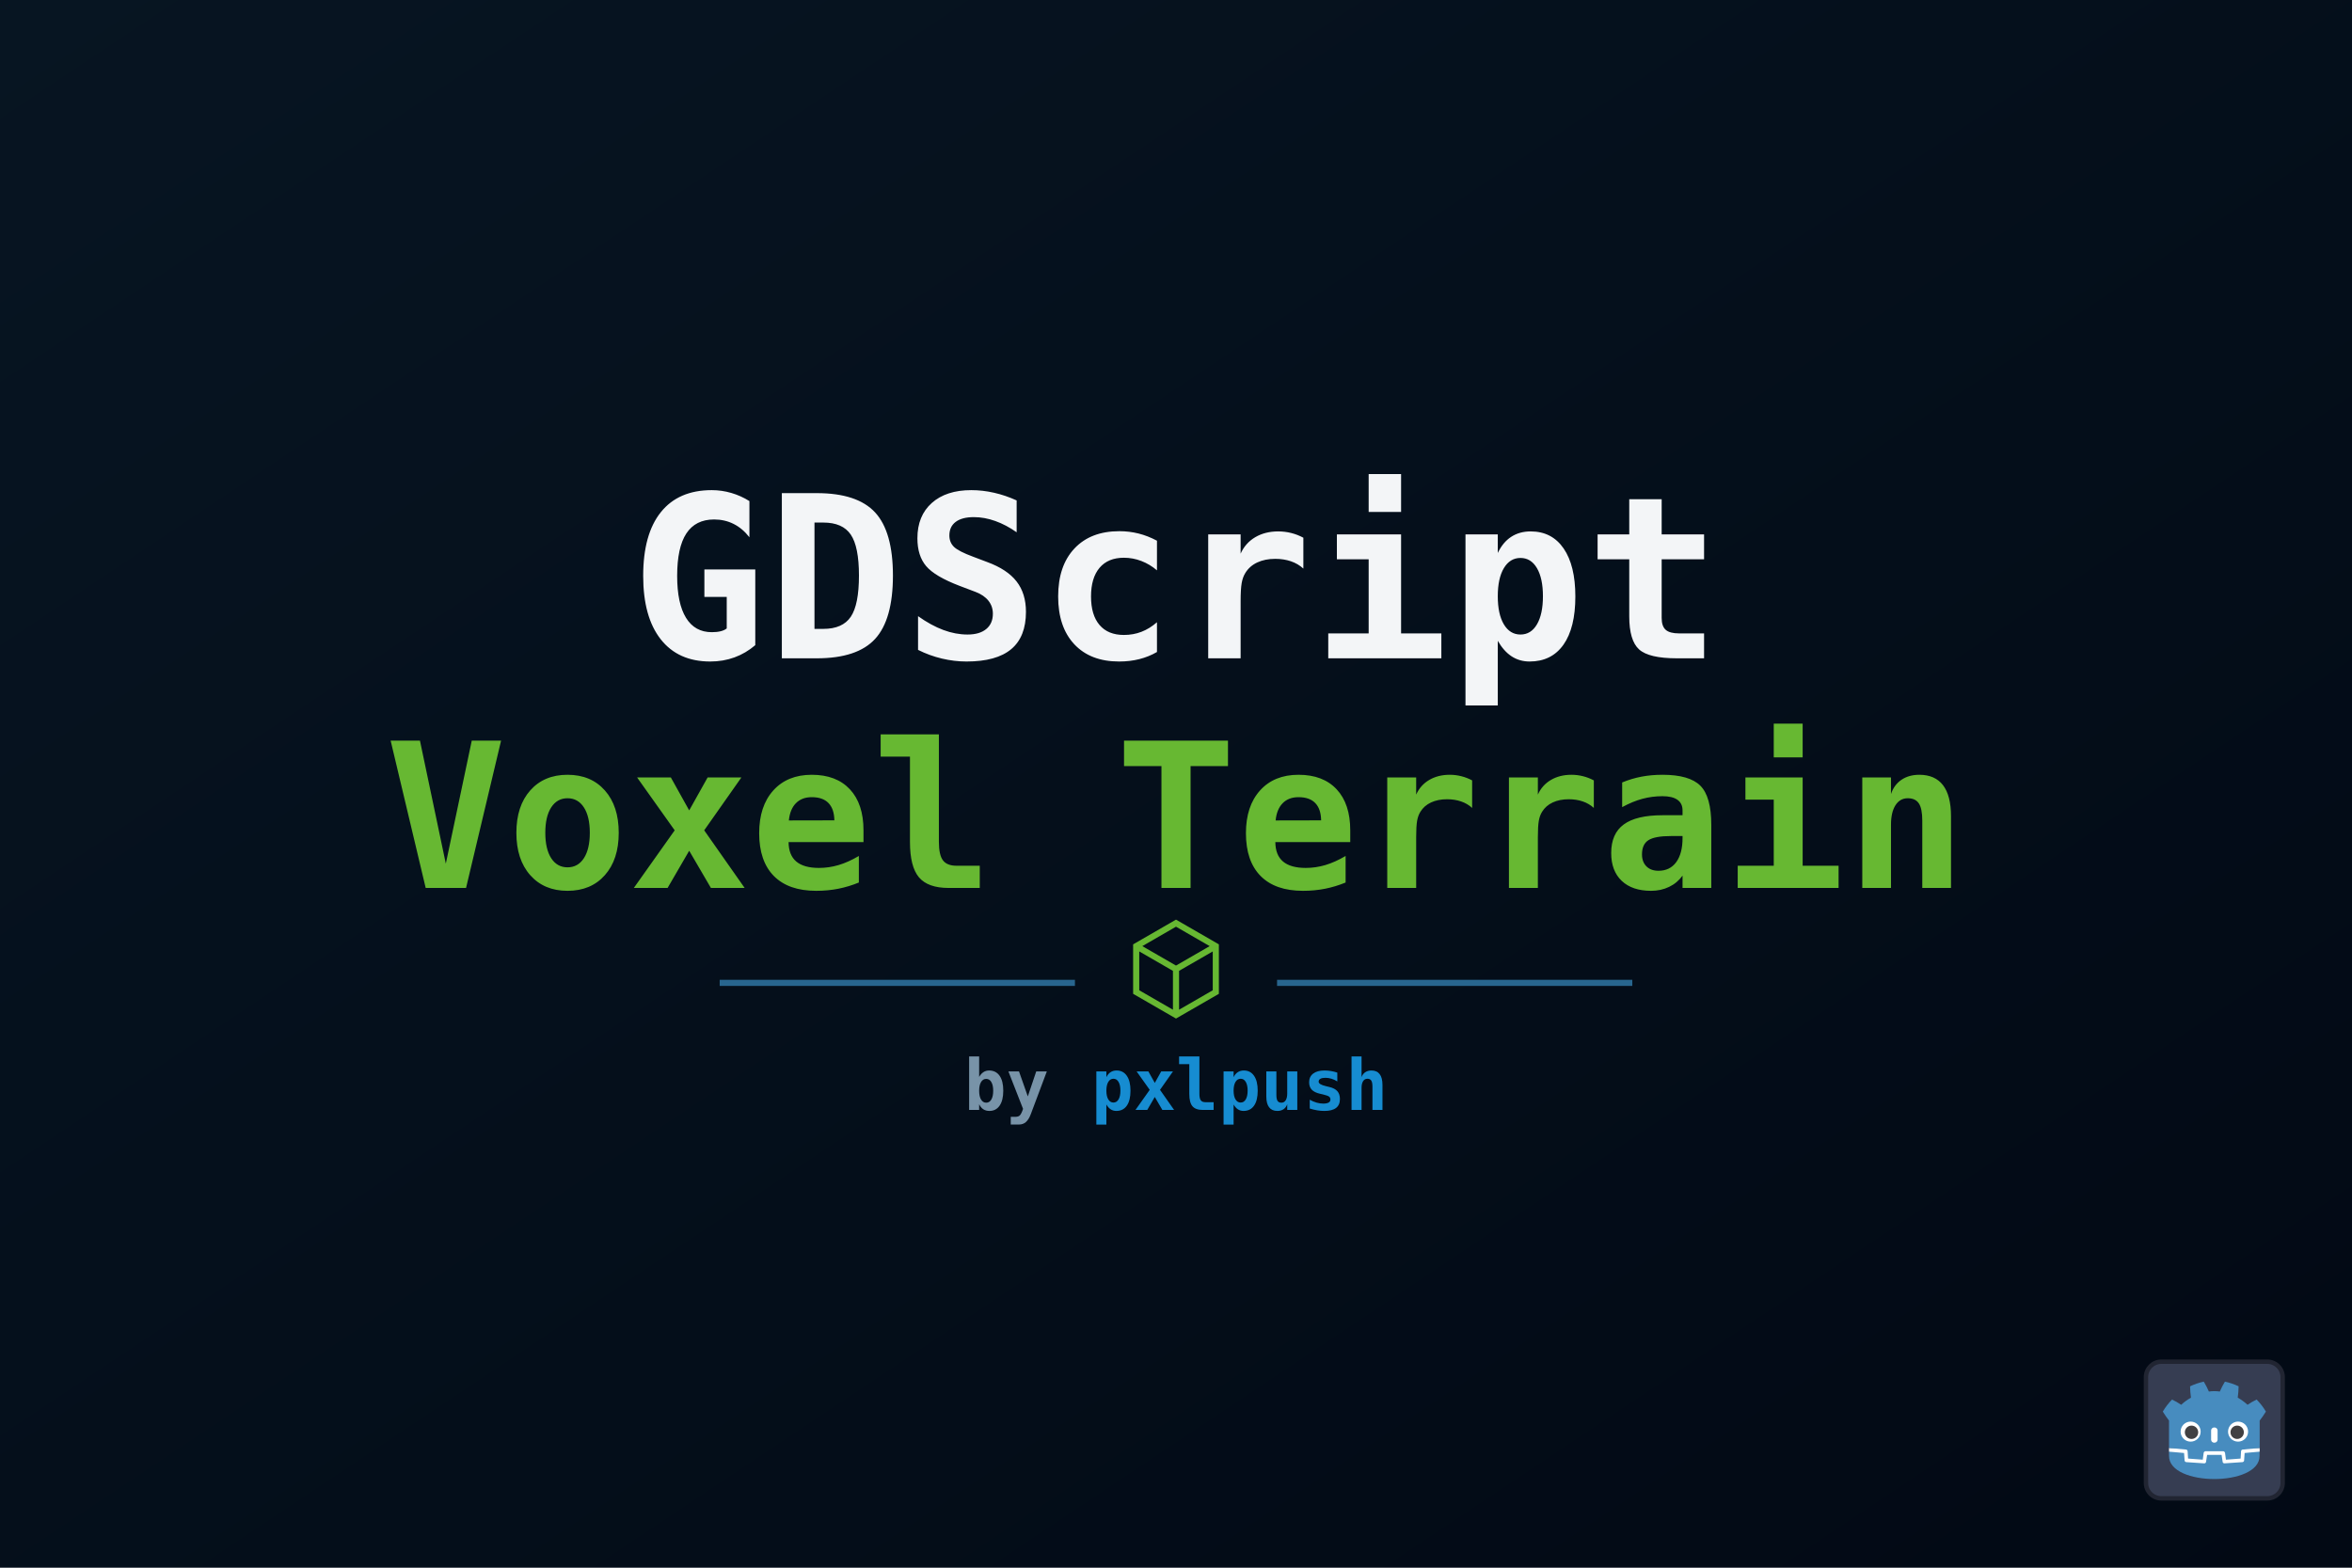
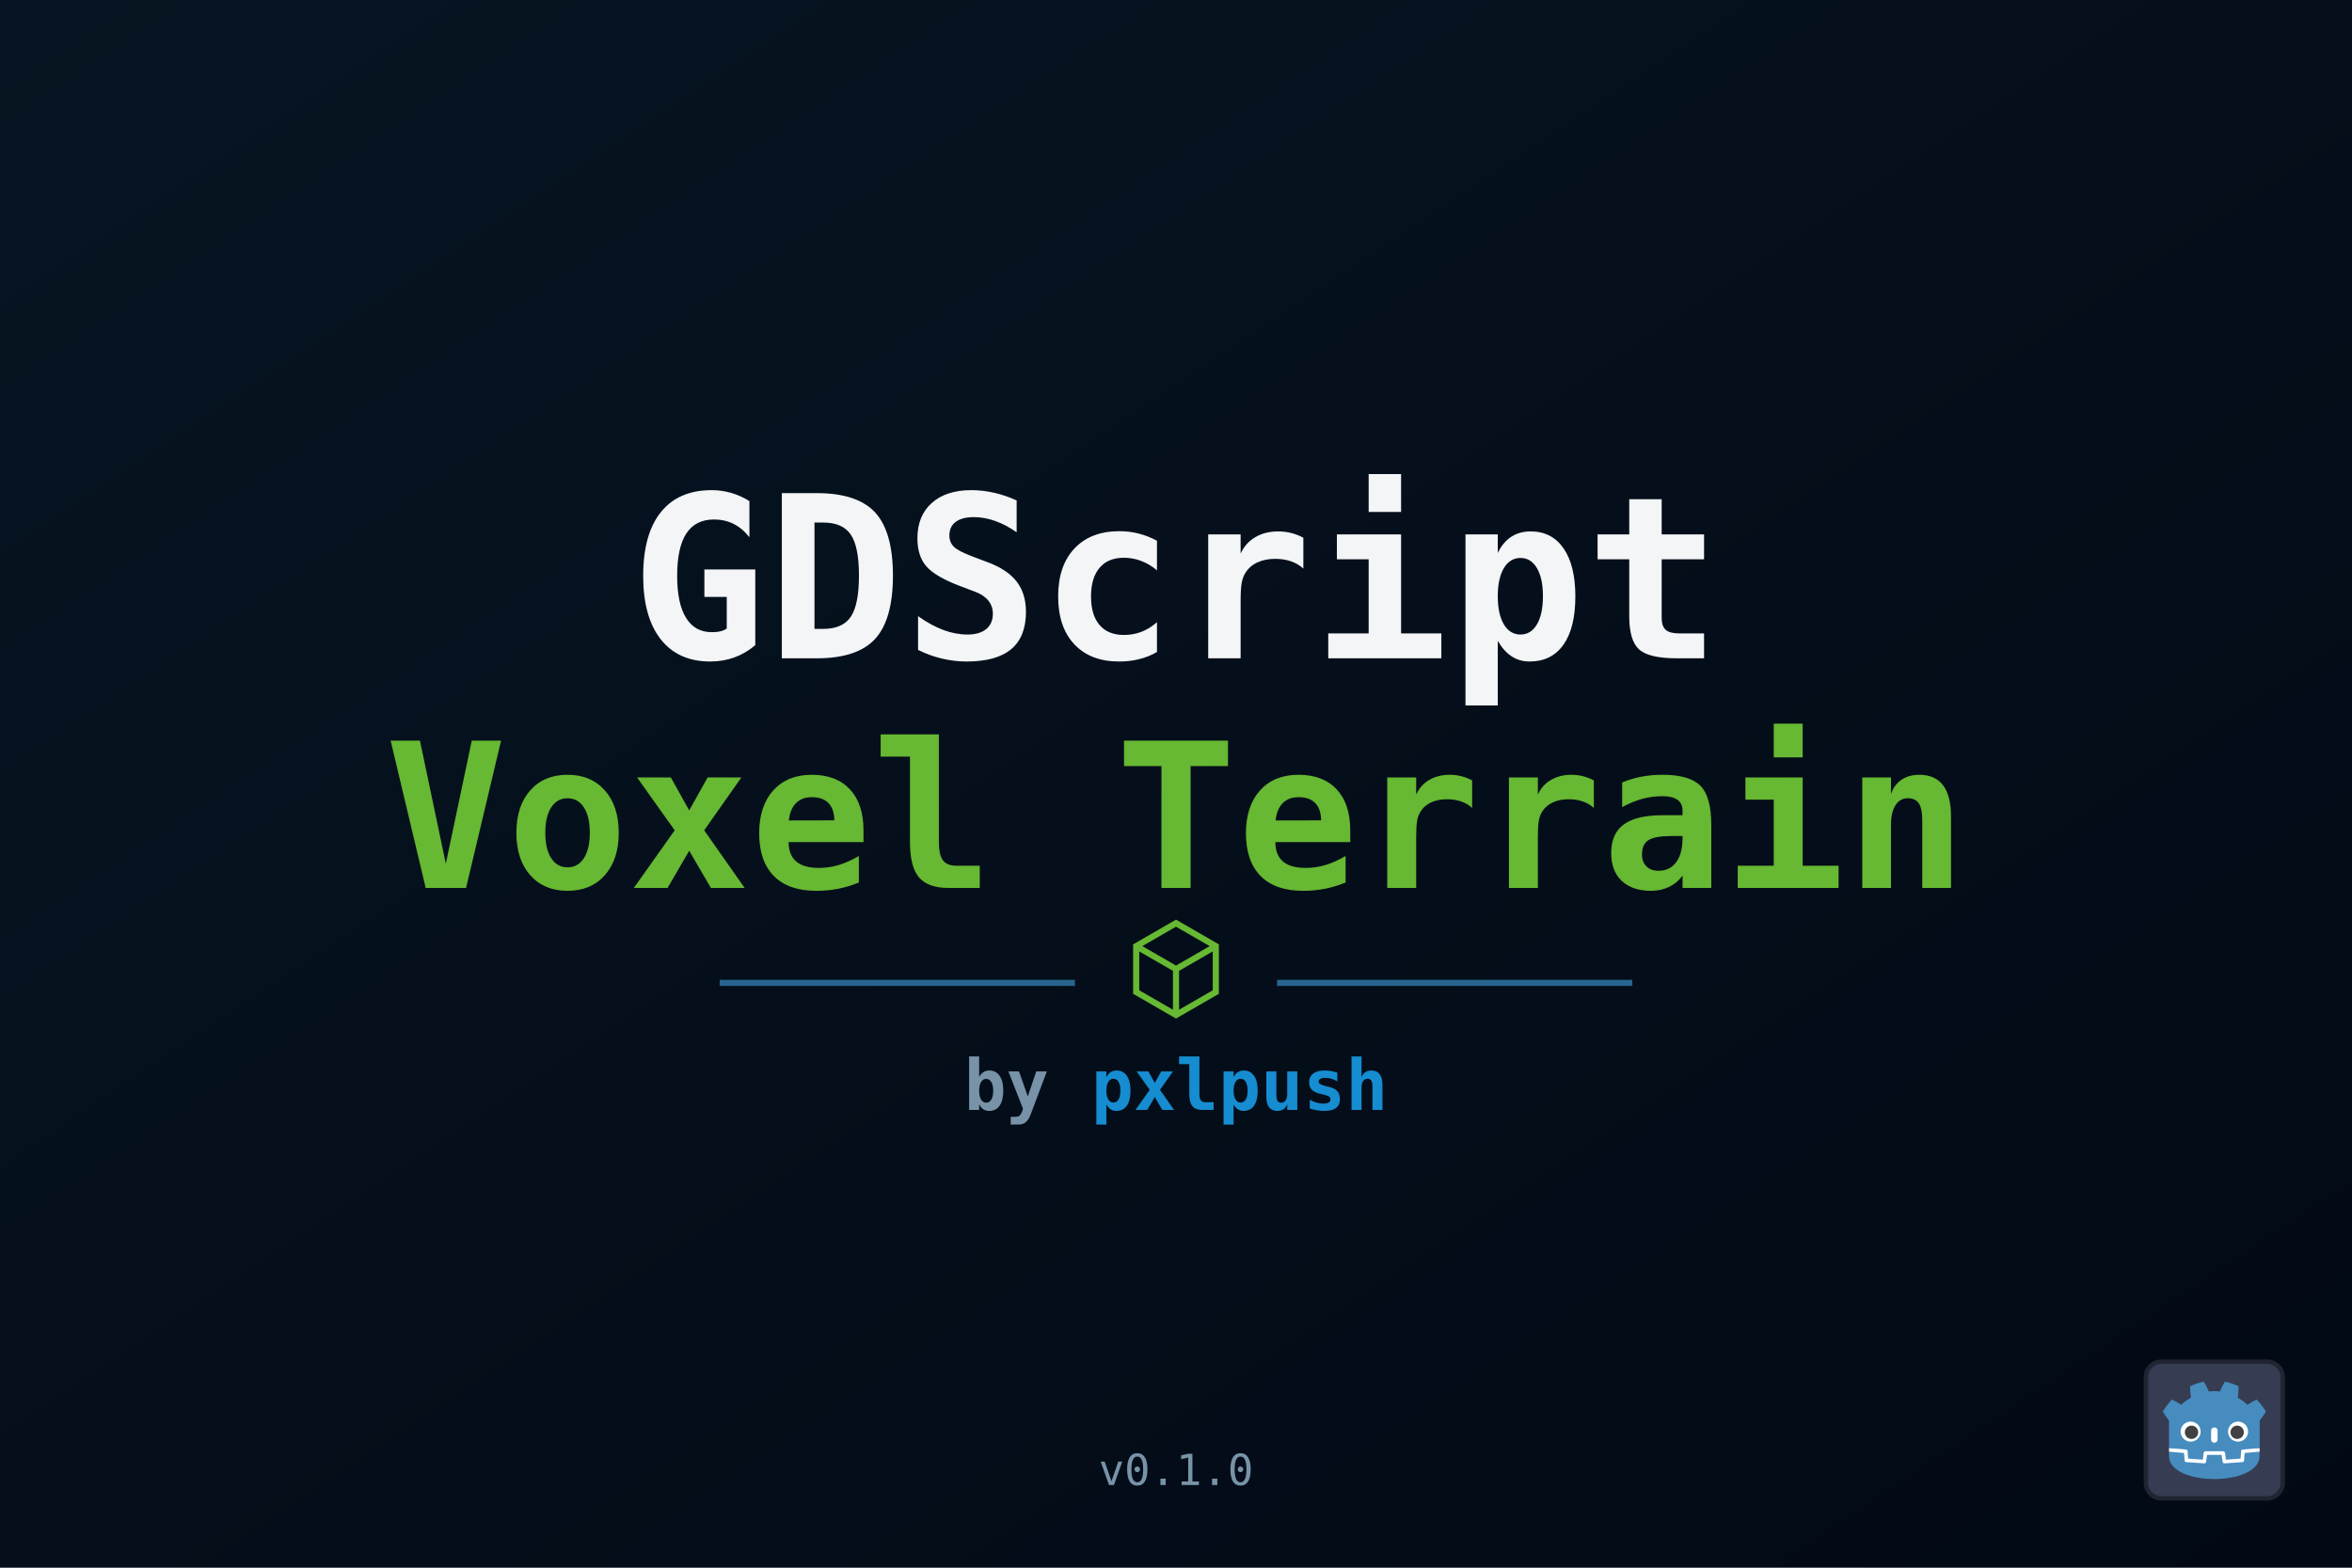
<svg xmlns="http://www.w3.org/2000/svg" width="1536" height="1024" viewBox="0 0 1536 1024">
  <defs>
    <linearGradient id="bg" x1="0" y1="0" x2="1" y2="1">
      <stop offset="0" stop-color="#071522" />
      <stop offset="1" stop-color="#020914" />
    </linearGradient>
  </defs>
  <rect width="1536" height="1024" fill="url(#bg)" />
  <g font-family="monospace" font-weight="700" text-anchor="middle">
    <text x="768" y="430" font-size="148" fill="#f3f5f7">GDScript</text>
    <text x="768" y="580" font-size="132" fill="#67b832">Voxel Terrain</text>
    <line x1="470" y1="642" x2="702" y2="642" stroke="#28658e" stroke-width="4" />
    <path d="M742 618l26-15 26 15v30l-26 15-26-15zM742 618l26 15 26-15M768 633v30" fill="none" stroke="#67b832" stroke-width="4" />
    <line x1="834" y1="642" x2="1066" y2="642" stroke="#28658e" stroke-width="4" />
    <text x="768" y="725" font-size="46" fill="#7893a8">
      by <tspan fill="#168cd1">pxlpush</tspan>
    </text>
+     <text x="768" y="970" font-size="28" font-weight="400" fill="#7893a8">v0.1.0</text>
  </g>
  <g transform="translate(1400 888) scale(.72)">
    <rect x="2" y="2" width="124" height="124" rx="14" fill="#363d52" stroke="#212532" stroke-width="4" />
    <g transform="scale(.101) translate(122 122)">
      <g fill="#fff">
        <path d="M105 673v33q407 354 814 0v-33z" />
        <path fill="#478cbf" d="m105 673 152 14q12 1 15 14l4 67 132 10 8-61q2-11 15-15h162q13 4 15 15l8 61 132-10 4-67q3-13 15-14l152-14V427q30-39 56-81-35-59-83-108-43 20-82 47-40-37-88-64 7-51 8-102-59-28-123-42-26 43-46 89-49-7-98 0-20-46-46-89-64 14-123 42 1 51 8 102-48 27-88 64-39-27-82-47-48 49-83 108 26 42 56 81zm0 33v39c0 276 813 276 813 0v-39l-134 12-5 69q-2 10-14 13l-162 11q-12 0-16-11l-10-65H447l-10 65q-4 11-16 11l-162-11q-12-3-14-13l-5-69z" />
        <path d="M483 600c3 34 55 34 58 0v-86c-3-34-55-34-58 0z" />
        <circle cx="725" cy="526" r="90" />
        <circle cx="299" cy="526" r="90" />
      </g>
      <g fill="#414042">
        <circle cx="307" cy="532" r="60" />
        <circle cx="717" cy="532" r="60" />
      </g>
    </g>
  </g>
</svg>
